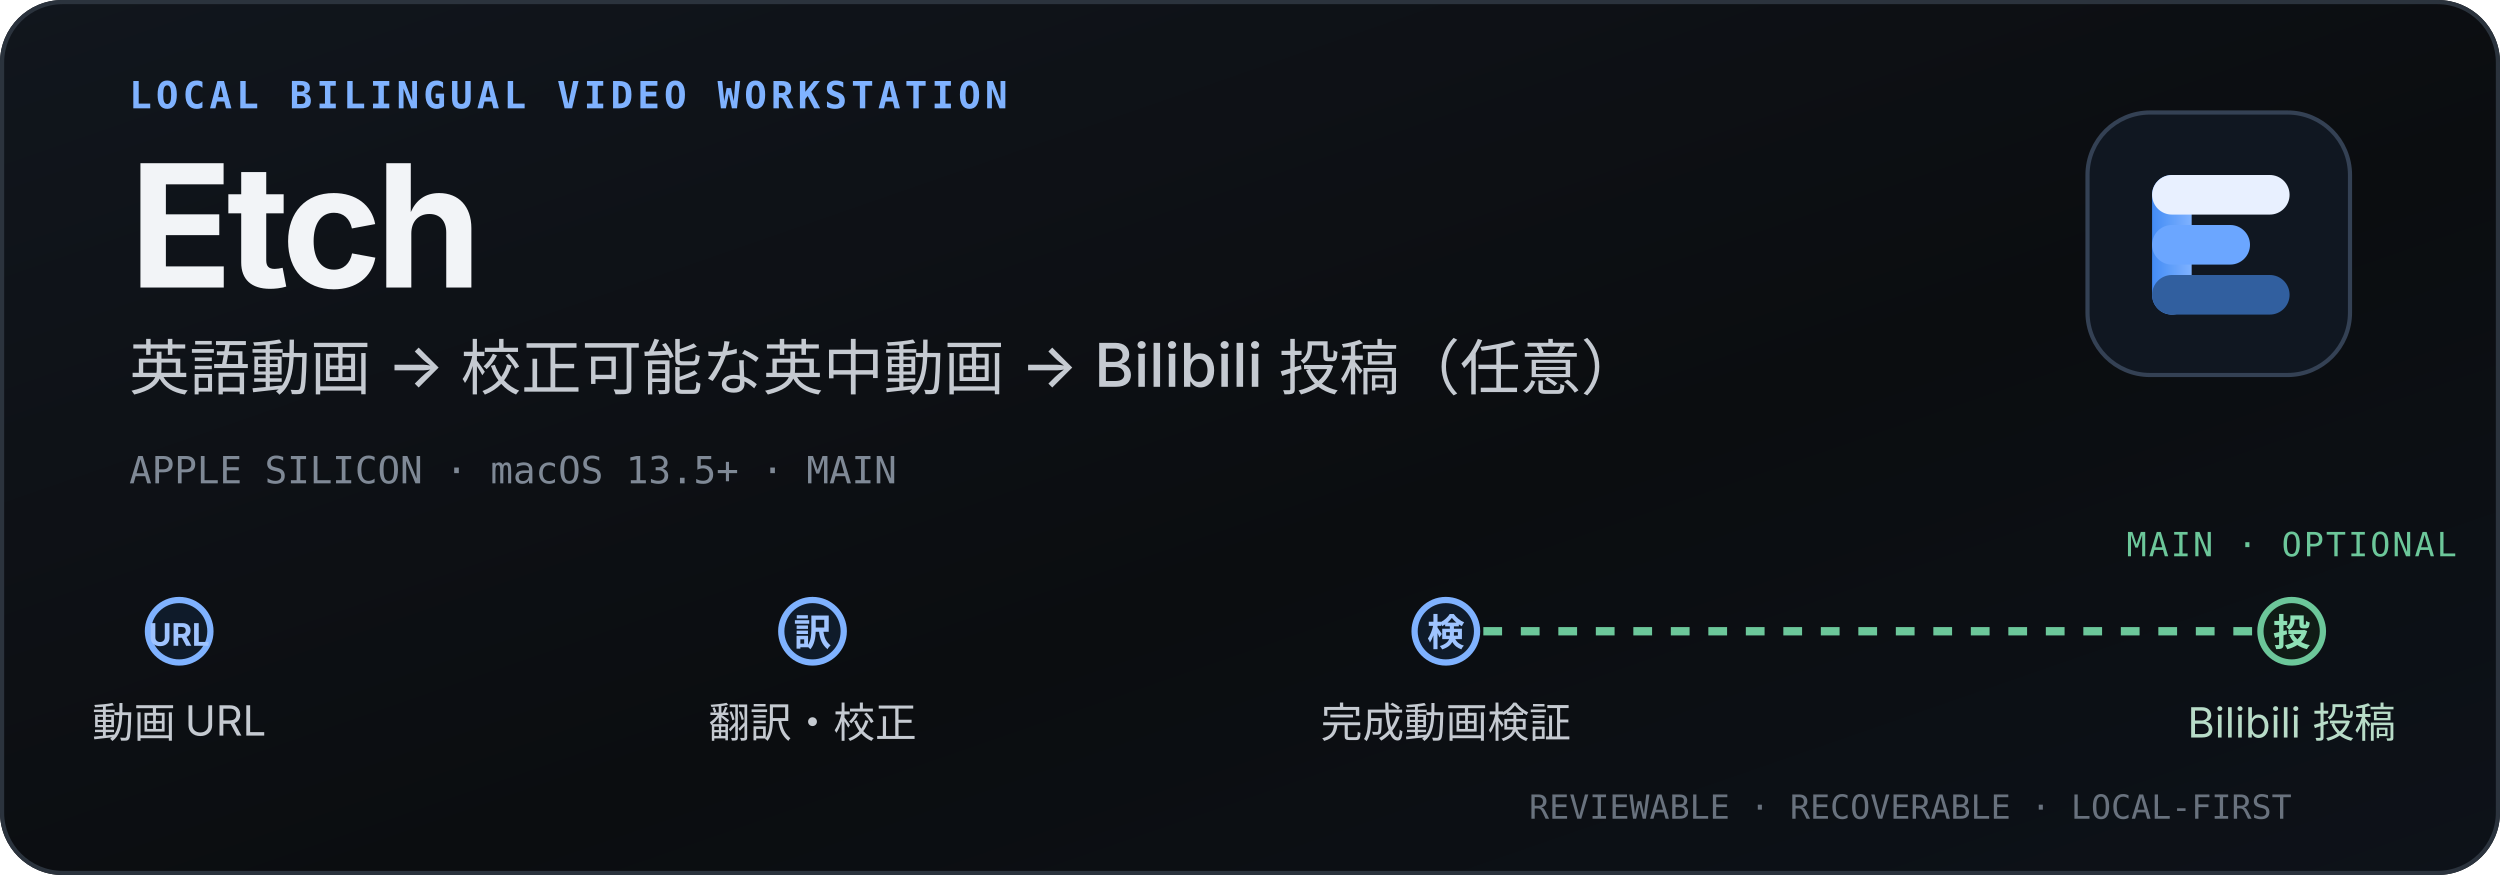
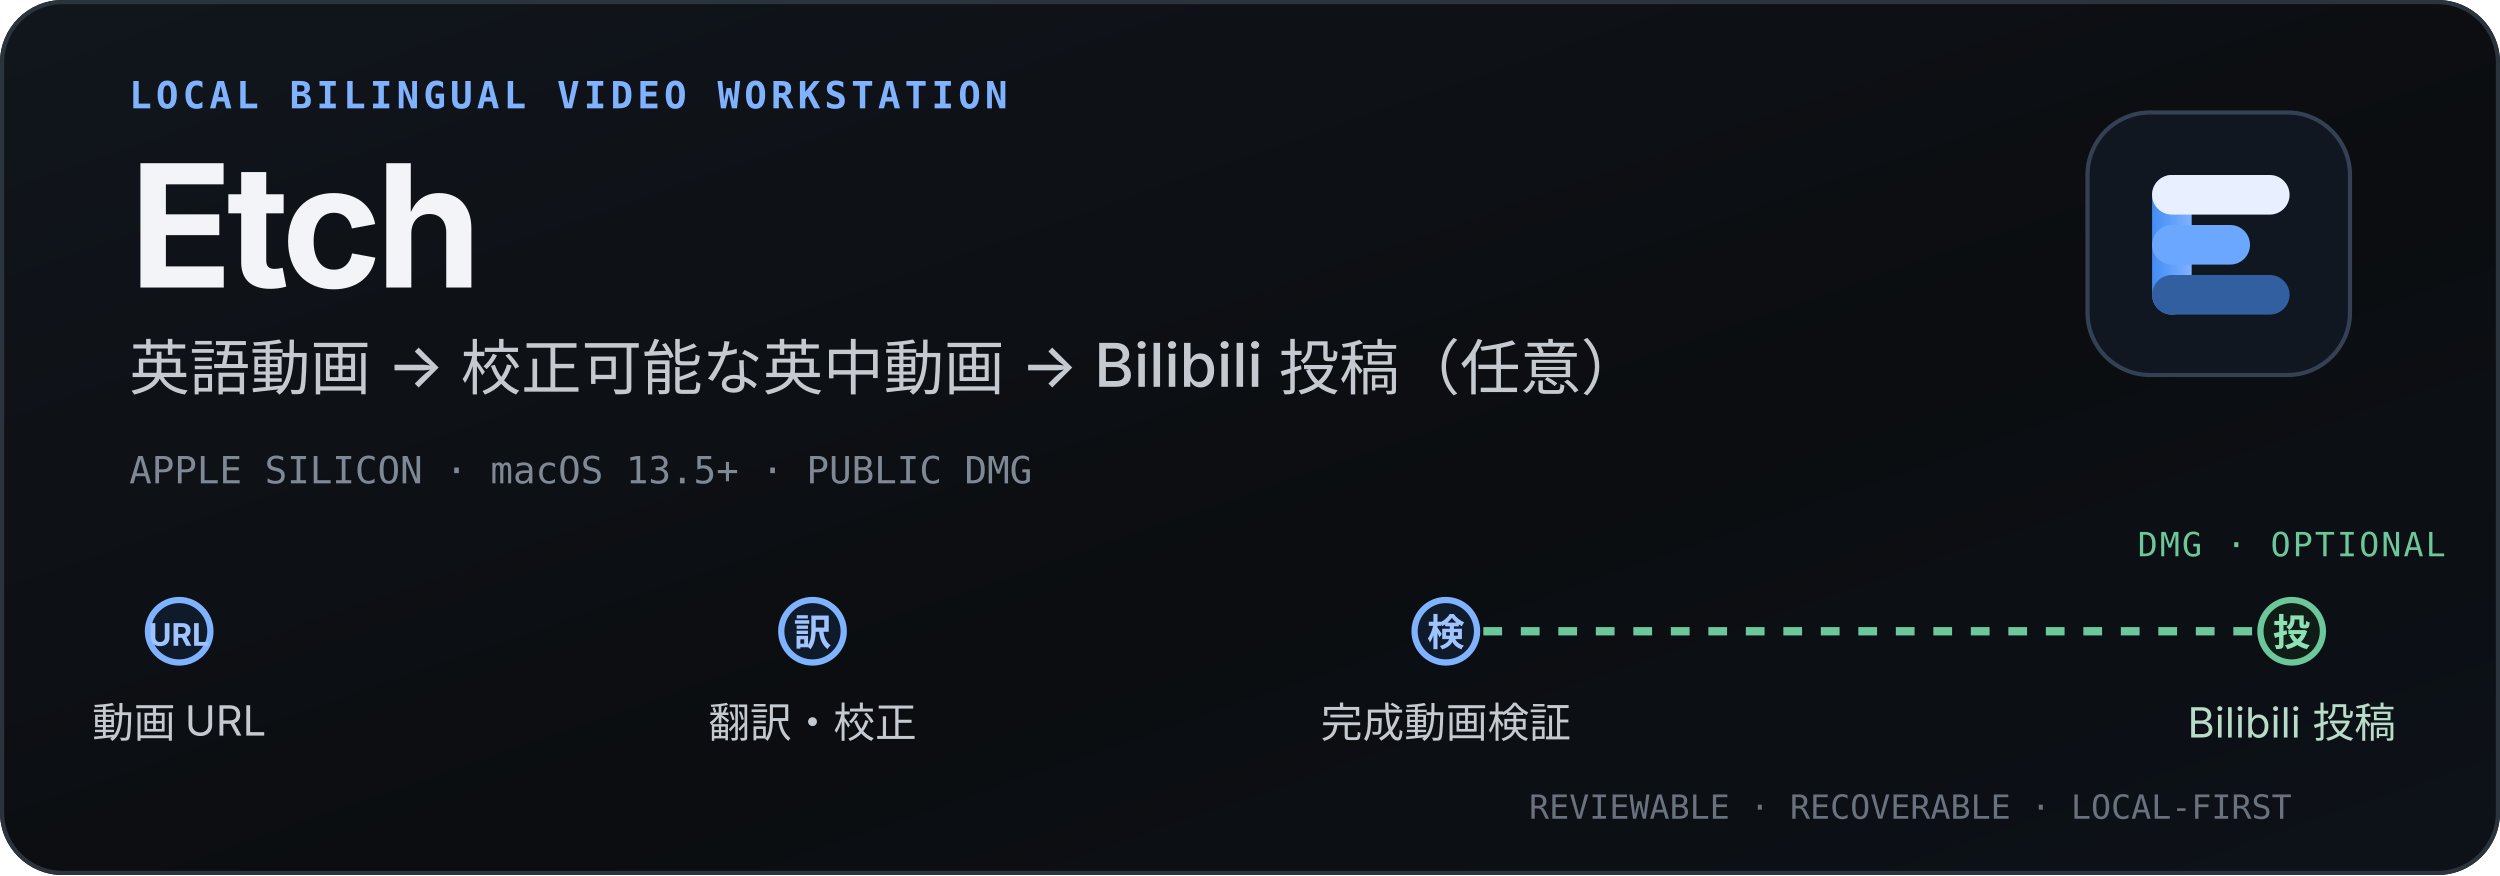
<svg xmlns="http://www.w3.org/2000/svg" width="1200" height="420" viewBox="0 0 1200 420" role="img" aria-labelledby="title desc">
  <defs>
    <linearGradient id="background" x1="0" y1="0" x2="1" y2="1">
      <stop offset="0" stop-color="#11161d" />
      <stop offset="0.58" stop-color="#0b0d10" />
      <stop offset="1" stop-color="#0d1219" />
    </linearGradient>
    <linearGradient id="accent" x1="0" y1="0" x2="1" y2="0">
      <stop offset="0" stop-color="#438cf5" />
      <stop offset="1" stop-color="#7fb2ff" />
    </linearGradient>
  </defs>
  <rect width="1200" height="420" rx="30" fill="url(#background)" />
  <rect x="1" y="1" width="1198" height="418" rx="29" fill="none" stroke="#2b333d" stroke-width="2" />
  <g transform="translate(62 52)">
    <text x="0" y="0" fill="#7fb2ff" font-family="ui-monospace, SFMono-Regular, Menlo, monospace" font-size="18" font-weight="650" letter-spacing="2">LOCAL BILINGUAL VIDEO WORKSTATION</text>
    <text x="0" y="86" fill="#f2f4f7" font-family="-apple-system, BlinkMacSystemFont, 'Segoe UI', 'Hiragino Sans', sans-serif" font-size="82" font-weight="720" letter-spacing="-3">Etch</text>
    <text x="0" y="135" fill="#c5cad1" font-family="-apple-system, BlinkMacSystemFont, 'Segoe UI', 'Hiragino Sans', sans-serif" font-size="29" font-weight="520">英語動画 → 校正可能な英中動画 → Bilibili 投稿（任意）</text>
-     <text x="0" y="180" fill="#7f8996" font-family="ui-monospace, SFMono-Regular, Menlo, monospace" font-size="18">APPLE SILICON  ·  macOS 13.5+  ·  MAIN</text>
+     <text x="0" y="180" fill="#7f8996" font-family="ui-monospace, SFMono-Regular, Menlo, monospace" font-size="18">APPLE SILICON  ·  macOS 13.5+  ·  PUBLIC DMG</text>
  </g>
  <g transform="translate(1002 54)">
    <rect width="126" height="126" rx="30" fill="#101721" stroke="#344154" stroke-width="2" />
    <rect x="31" y="30" width="19" height="67" rx="9.5" fill="url(#accent)" />
    <rect x="31" y="30" width="66" height="19" rx="9.5" fill="#e8f0ff" />
    <rect x="31" y="54" width="47" height="19" rx="9.5" fill="#6ba6ff" />
    <rect x="31" y="78" width="66" height="19" rx="9.5" fill="#315f9f" />
  </g>
  <g transform="translate(62 272)">
    <path d="M24 31 H632" fill="none" stroke="url(#accent)" stroke-width="4" />
    <path d="M632 31 H1038" fill="none" stroke="#6cc79a" stroke-width="4" stroke-dasharray="9 9" />
    <g font-family="-apple-system, BlinkMacSystemFont, 'Segoe UI', 'Hiragino Sans', sans-serif" font-size="20" text-anchor="middle">
      <g transform="translate(24 0)">
        <circle cx="0" cy="31" r="15" fill="#0f1b2a" stroke="#7fb2ff" stroke-width="3" />
        <text x="0" y="38" fill="#9fc4ff" font-size="15" font-weight="700">URL</text>
        <text x="0" y="82" fill="#c5cad1">動画 URL</text>
      </g>
      <g transform="translate(328 0)">
        <circle cx="0" cy="31" r="15" fill="#0f1b2a" stroke="#7fb2ff" stroke-width="3" />
        <text x="0" y="38" fill="#9fc4ff" font-size="18" font-weight="700">訳</text>
        <text x="0" y="82" fill="#c5cad1">翻訳・校正</text>
      </g>
      <g transform="translate(632 0)">
        <circle cx="0" cy="31" r="15" fill="#0f1b2a" stroke="#7fb2ff" stroke-width="3" />
        <text x="0" y="38" fill="#9fc4ff" font-size="18" font-weight="700">検</text>
        <text x="0" y="82" fill="#c5cad1">完成動画検証</text>
      </g>
      <g transform="translate(1038 0)">
-         <text x="0" y="-5" fill="#6cc79a" font-family="ui-monospace, SFMono-Regular, Menlo, monospace" font-size="16" letter-spacing="1">MAIN · OPTIONAL</text>
+         <text x="0" y="-5" fill="#6cc79a" font-family="ui-monospace, SFMono-Regular, Menlo, monospace" font-size="16" letter-spacing="1">DMG · OPTIONAL</text>
        <circle cx="0" cy="31" r="15" fill="#101c16" stroke="#6cc79a" stroke-width="3" />
        <text x="0" y="38" fill="#8ee0b5" font-size="18" font-weight="700">投</text>
        <text x="0" y="82" fill="#b8dcc8">Bilibili 投稿</text>
      </g>
    </g>
    <text x="1038" y="121" fill="#69727e" text-anchor="end" font-family="ui-monospace, SFMono-Regular, Menlo, monospace" font-size="16">REVIEWABLE · RECOVERABLE · LOCAL-FIRST</text>
  </g>
</svg>
